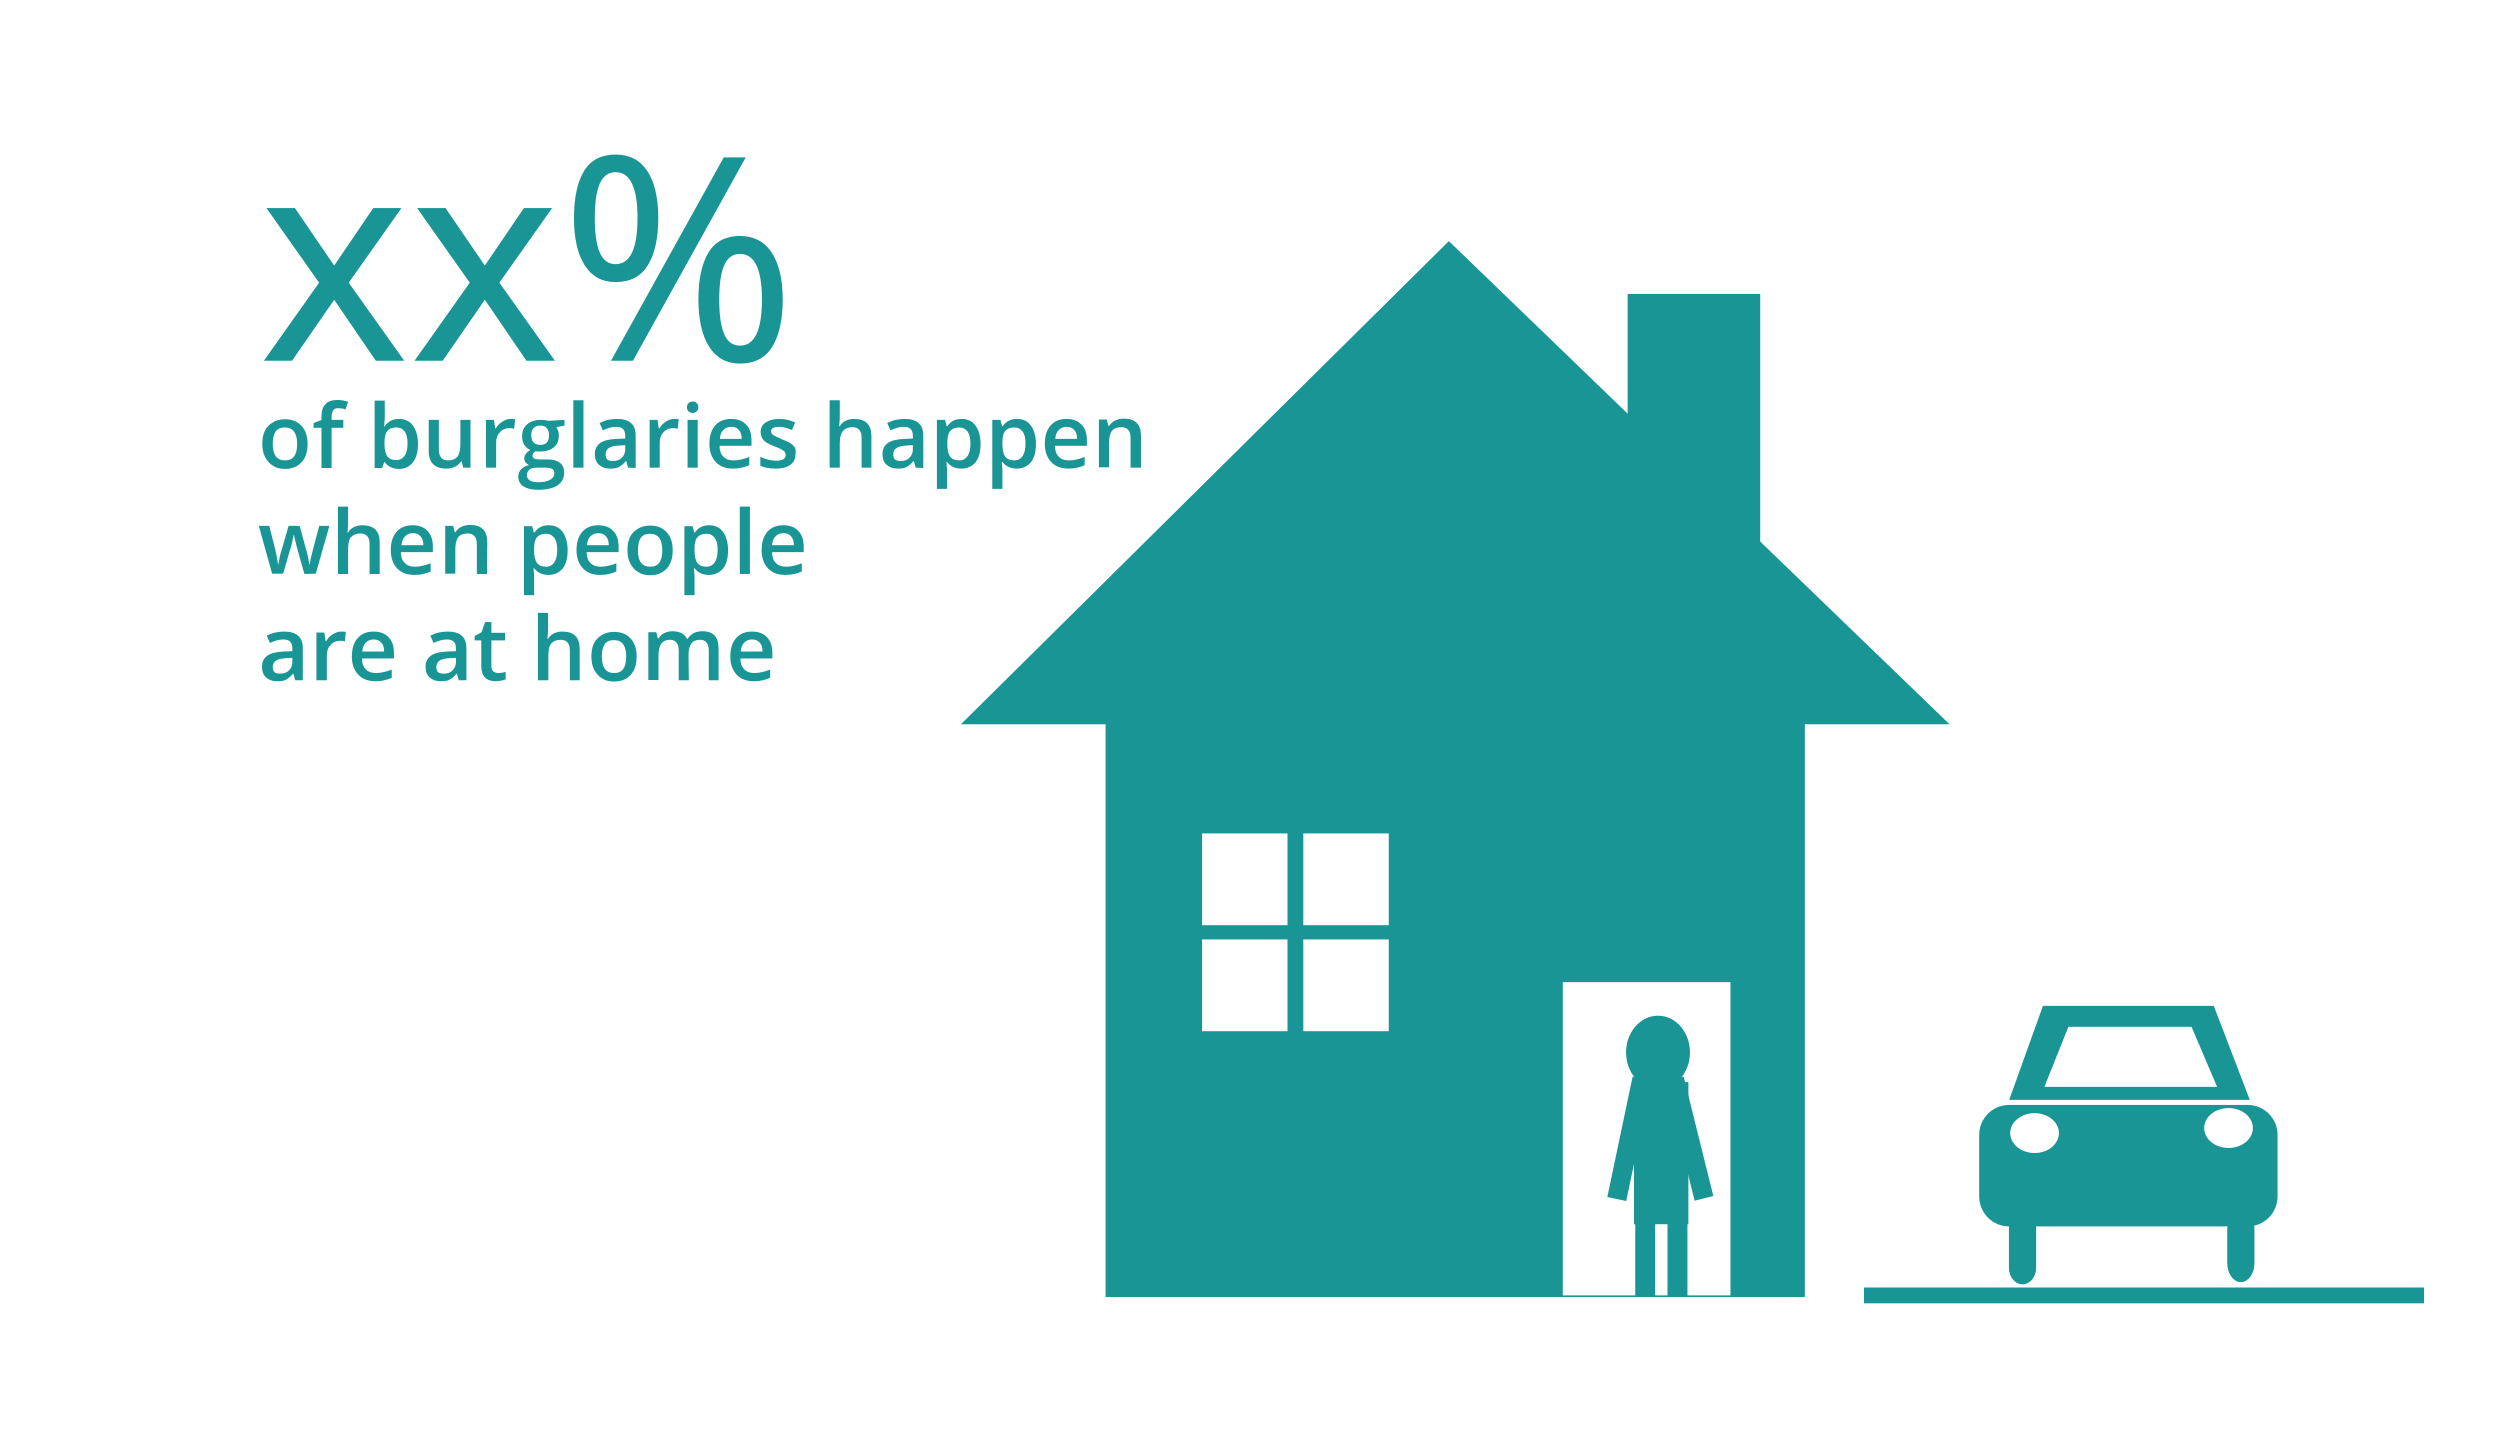
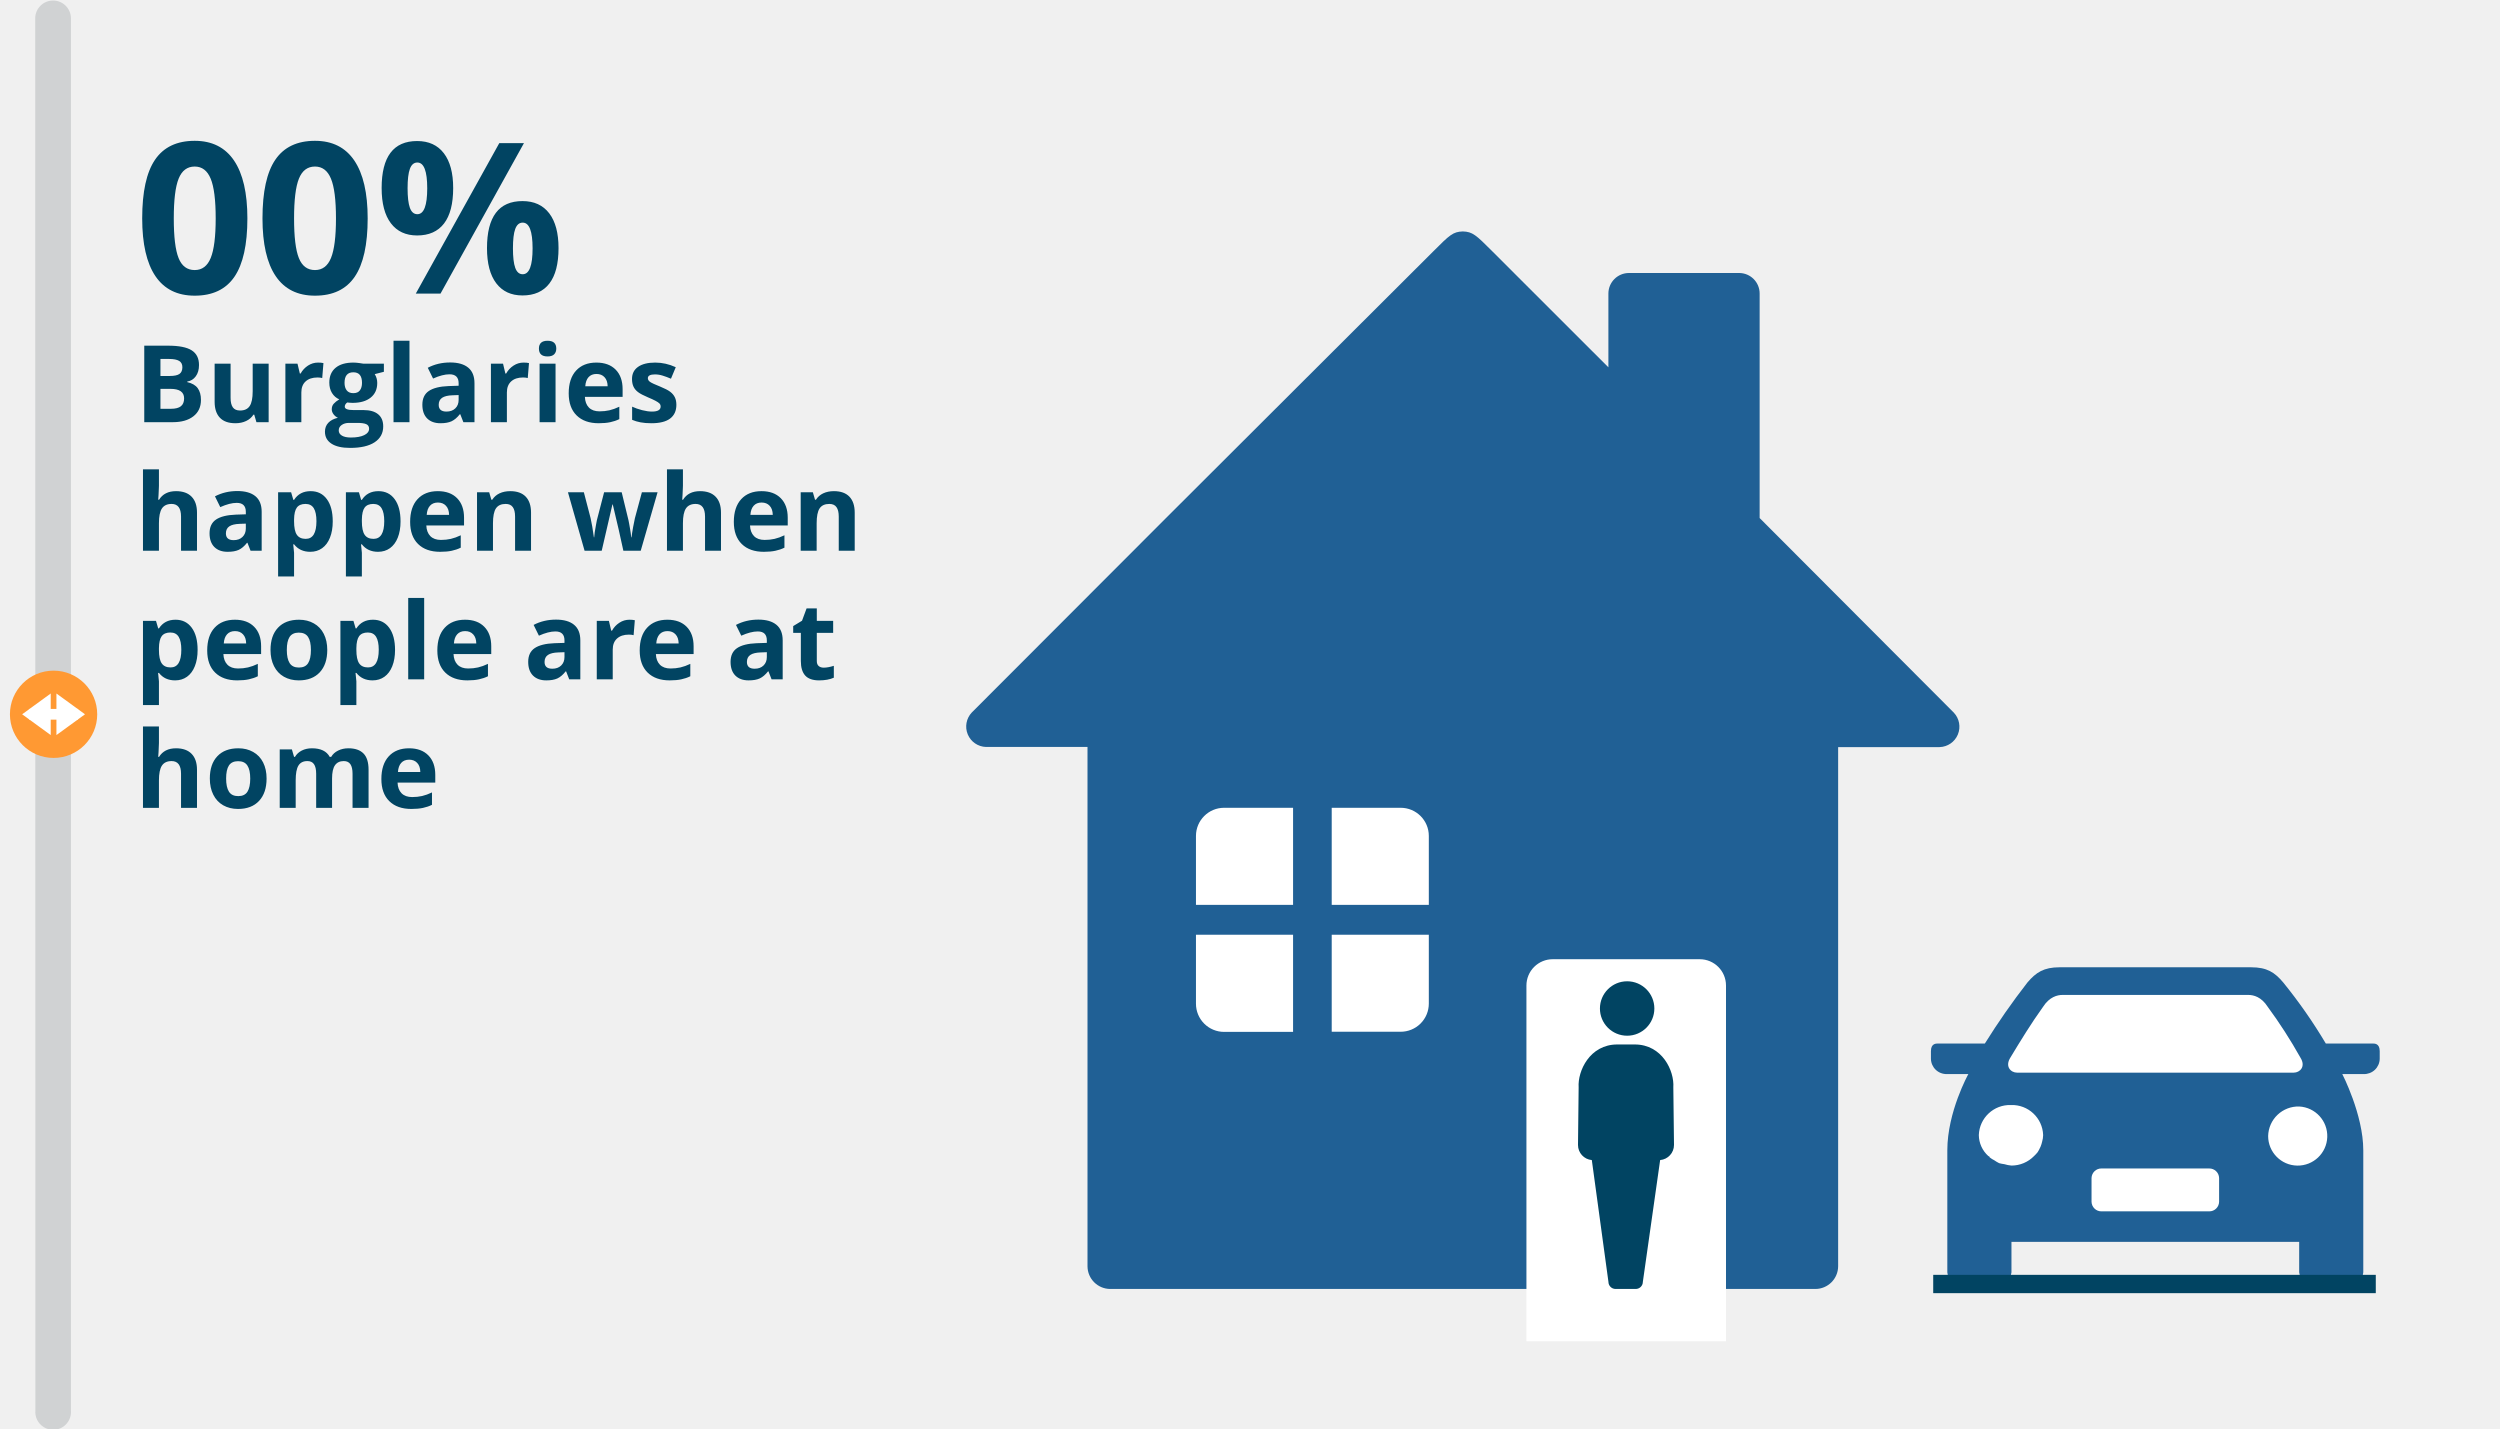
- <svg xmlns="http://www.w3.org/2000/svg" version="1.1" id="Layer_1" x="0px" y="0px" viewBox="0 0 790.1 451.5" style="enable-background:new 0 0 790.1 451.5;" xml:space="preserve">
-   <style type="text/css">
- 	.st0{fill:#FFFFFF;stroke:#FFFFFF;stroke-width:5;stroke-miterlimit:10;}
- 	.st1{fill:#1A9596;stroke:#1A9596;stroke-miterlimit:10;}
- 	.st2{fill:#FFFFFF;}
- 	.st3{enable-background:new    ;}
- 	.st4{fill:#1A9596;}
- 	.st5{fill:none;stroke:#1A9596;stroke-width:5;stroke-miterlimit:10;}
- 	.st6{fill:#1A9596;stroke:#1A9596;stroke-width:4;stroke-miterlimit:10;}
- 	.st7{fill:#1A9596;stroke:#1A9596;stroke-width:7;stroke-miterlimit:10;}
- 	.st8{fill:none;stroke:#1A9596;stroke-miterlimit:10;}
- 	.st9{font-family:'MyriadPro-Regular';}
- 	.st10{font-size:90px;}
- </style>
-   <rect class="st0" width="790.1" height="451.5" />
-   <rect x="349.9" y="228.4" class="st1" width="220" height="181" />
-   <polygon class="st1" points="304.9,228.4 457.9,76.9 614.9,228.4 " />
-   <rect x="493.9" y="310.4" class="st2" width="53" height="99" />
-   <rect x="379.9" y="263.4" class="st2" width="27" height="29" />
-   <rect x="411.9" y="263.4" class="st2" width="27" height="29" />
-   <rect x="379.9" y="296.9" class="st2" width="27" height="29" />
-   <rect x="411.9" y="296.9" class="st2" width="27" height="29" />
-   <rect x="514.9" y="93.4" class="st1" width="40.9" height="78" />
-   <g class="st3">
-     <path class="st4" d="M97.2,140.3c0,2.5-0.6,4.4-1.9,5.8c-1.3,1.4-3,2.1-5.3,2.1c-1.4,0-2.7-0.3-3.7-1c-1.1-0.6-1.9-1.6-2.5-2.7   s-0.9-2.6-0.9-4.2c0-2.5,0.6-4.4,1.9-5.7s3-2.1,5.3-2.1c2.2,0,3.9,0.7,5.2,2.1C96.6,136,97.2,137.9,97.2,140.3z M86.2,140.3   c0,3.5,1.3,5.2,3.9,5.2c2.6,0,3.8-1.7,3.8-5.2c0-3.5-1.3-5.2-3.9-5.2c-1.3,0-2.3,0.4-2.9,1.3C86.5,137.3,86.2,138.6,86.2,140.3z" />
-     <path class="st4" d="M108.5,135.2h-3.7v12.7h-3.2v-12.7h-2.5v-1.5l2.5-1v-1c0-1.8,0.4-3.1,1.3-4c0.8-0.9,2.1-1.3,3.8-1.3   c1.1,0,2.2,0.2,3.3,0.6l-0.8,2.4c-0.8-0.3-1.6-0.4-2.3-0.4c-0.7,0-1.3,0.2-1.6,0.7s-0.5,1.1-0.5,2v1h3.7L108.5,135.2L108.5,135.2z" />
-     <path class="st4" d="M126.1,132.4c1.9,0,3.4,0.7,4.4,2.1s1.6,3.3,1.6,5.8c0,2.5-0.5,4.4-1.6,5.8s-2.5,2.1-4.4,2.1   c-1.9,0-3.4-0.7-4.5-2.1h-0.2l-0.6,1.8h-2.4v-21.3h3.2v5.1c0,0.4,0,0.9-0.1,1.7c0,0.7-0.1,1.2-0.1,1.4h0.1   C122.6,133.2,124.1,132.4,126.1,132.4z M125.2,135.1c-1.3,0-2.2,0.4-2.8,1.1c-0.6,0.8-0.9,2-0.9,3.8v0.2c0,1.8,0.3,3.2,0.9,4   s1.5,1.2,2.9,1.2c1.1,0,2-0.5,2.6-1.4c0.6-0.9,0.9-2.2,0.9-3.9C128.8,136.8,127.6,135.1,125.2,135.1z" />
-     <path class="st4" d="M146.4,147.8l-0.5-2h-0.2c-0.4,0.7-1.1,1.3-1.9,1.7c-0.8,0.4-1.8,0.6-2.8,0.6c-1.8,0-3.2-0.5-4.1-1.4   s-1.4-2.3-1.4-4.1v-9.9h3.2v9.3c0,1.2,0.2,2,0.7,2.6c0.5,0.6,1.2,0.9,2.2,0.9c1.3,0,2.3-0.4,3-1.2c0.6-0.8,0.9-2.2,0.9-4.1v-7.5   h3.2v15.1L146.4,147.8L146.4,147.8z" />
-     <path class="st4" d="M161.2,132.4c0.6,0,1.2,0,1.6,0.1l-0.3,3c-0.5-0.1-0.9-0.2-1.4-0.2c-1.3,0-2.3,0.4-3.1,1.3   c-0.8,0.8-1.2,1.9-1.2,3.3v7.9h-3.2v-15.1h2.5l0.4,2.7h0.2c0.5-0.9,1.2-1.6,2-2.1S160.3,132.4,161.2,132.4z" />
-     <path class="st4" d="M178.4,132.7v1.8l-2.6,0.5c0.2,0.3,0.4,0.7,0.6,1.2s0.2,1,0.2,1.5c0,1.6-0.5,2.8-1.6,3.7   c-1.1,0.9-2.6,1.3-4.4,1.3c-0.5,0-0.9,0-1.3-0.1c-0.7,0.4-1,0.9-1,1.5c0,0.3,0.2,0.6,0.5,0.8s0.9,0.3,1.8,0.3h2.6   c1.7,0,2.9,0.4,3.8,1.1s1.3,1.7,1.3,3.1c0,1.7-0.7,3-2.1,4c-1.4,0.9-3.5,1.4-6.1,1.4c-2.1,0-3.6-0.4-4.7-1.1   c-1.1-0.7-1.6-1.8-1.6-3.1c0-0.9,0.3-1.7,0.9-2.3s1.4-1.1,2.5-1.3c-0.4-0.2-0.8-0.5-1.1-0.9s-0.4-0.8-0.4-1.3c0-0.6,0.2-1,0.5-1.4   c0.3-0.4,0.8-0.8,1.4-1.2c-0.8-0.3-1.4-0.9-1.9-1.6c-0.5-0.8-0.7-1.7-0.7-2.7c0-1.6,0.5-2.9,1.6-3.8c1-0.9,2.5-1.4,4.4-1.4   c0.4,0,0.9,0,1.3,0.1c0.5,0.1,0.8,0.1,1.1,0.2L178.4,132.7L178.4,132.7z M166.5,150.2c0,0.7,0.3,1.2,0.9,1.6   c0.6,0.4,1.5,0.6,2.6,0.6c1.8,0,3.1-0.3,3.9-0.8c0.9-0.5,1.3-1.2,1.3-2c0-0.7-0.2-1.1-0.7-1.4c-0.5-0.3-1.3-0.4-2.6-0.4h-2.4   c-0.9,0-1.7,0.2-2.2,0.6C166.8,148.9,166.5,149.5,166.5,150.2z M167.9,137.6c0,0.9,0.2,1.7,0.7,2.2s1.2,0.8,2.1,0.8   c1.9,0,2.8-1,2.8-3c0-1-0.2-1.7-0.7-2.3s-1.2-0.8-2.1-0.8c-0.9,0-1.6,0.3-2.1,0.8S167.9,136.6,167.9,137.6z" />
-     <path class="st4" d="M184.4,147.8h-3.2v-21.3h3.2V147.8z" />
-     <path class="st4" d="M198.5,147.8l-0.6-2.1h-0.1c-0.7,0.9-1.5,1.5-2.2,1.9s-1.7,0.5-2.8,0.5c-1.5,0-2.6-0.4-3.5-1.2   s-1.3-1.9-1.3-3.4c0-1.6,0.6-2.7,1.7-3.5s2.9-1.2,5.3-1.3l2.6-0.1v-0.8c0-1-0.2-1.7-0.7-2.2s-1.2-0.7-2.1-0.7   c-0.8,0-1.5,0.1-2.2,0.3s-1.4,0.5-2.1,0.8l-1-2.3c0.8-0.4,1.7-0.8,2.7-1c1-0.2,1.9-0.3,2.8-0.3c1.9,0,3.4,0.4,4.4,1.3   c1,0.8,1.5,2.2,1.5,4v10.2L198.5,147.8L198.5,147.8z M193.7,145.7c1.2,0,2.1-0.3,2.8-1c0.7-0.7,1.1-1.6,1.1-2.7v-1.3l-1.9,0.1   c-1.5,0.1-2.6,0.3-3.3,0.8s-1,1.1-1,2.1c0,0.7,0.2,1.2,0.6,1.6C192.3,145.5,192.9,145.7,193.7,145.7z" />
-     <path class="st4" d="M212.9,132.4c0.6,0,1.2,0,1.6,0.1l-0.3,3c-0.5-0.1-0.9-0.2-1.4-0.2c-1.3,0-2.3,0.4-3.1,1.3   c-0.8,0.8-1.2,1.9-1.2,3.3v7.9h-3.2v-15.1h2.5l0.4,2.7h0.2c0.5-0.9,1.2-1.6,2-2.1S212,132.4,212.9,132.4z" />
-     <path class="st4" d="M217.1,128.7c0-0.6,0.2-1,0.5-1.3s0.8-0.5,1.3-0.5c0.6,0,1,0.2,1.3,0.5s0.5,0.8,0.5,1.3c0,0.5-0.2,1-0.5,1.3   s-0.8,0.5-1.3,0.5c-0.6,0-1-0.2-1.3-0.5S217.1,129.3,217.1,128.7z M220.5,147.8h-3.2v-15.1h3.2V147.8z" />
-     <path class="st4" d="M231.7,148.1c-2.4,0-4.2-0.7-5.5-2.1s-2-3.3-2-5.7c0-2.5,0.6-4.4,1.8-5.8s2.9-2.1,5.1-2.1c2,0,3.6,0.6,4.7,1.8   c1.2,1.2,1.7,2.9,1.7,5v1.7h-10.1c0,1.5,0.4,2.6,1.2,3.4c0.7,0.8,1.8,1.2,3.2,1.2c0.9,0,1.7-0.1,2.5-0.3c0.8-0.2,1.6-0.4,2.5-0.8   v2.6c-0.8,0.4-1.6,0.6-2.4,0.8C233.7,148,232.8,148.1,231.7,148.1z M231.1,134.9c-1,0-1.8,0.3-2.5,1s-1,1.6-1.1,2.8h6.9   c0-1.2-0.3-2.2-0.9-2.8C233,135.2,232.2,134.9,231.1,134.9z" />
-     <path class="st4" d="M251.4,143.5c0,1.5-0.5,2.6-1.6,3.4c-1.1,0.8-2.6,1.2-4.6,1.2c-2,0-3.6-0.3-4.9-0.9v-2.8   c1.8,0.8,3.4,1.2,5,1.2c2,0,3-0.6,3-1.8c0-0.4-0.1-0.7-0.3-1s-0.6-0.5-1.1-0.8s-1.2-0.6-2.1-0.9c-1.7-0.7-2.9-1.3-3.5-2   s-0.9-1.6-0.9-2.6c0-1.3,0.5-2.3,1.6-3c1-0.7,2.5-1.1,4.3-1.1c1.8,0,3.5,0.4,5,1.1l-1,2.4c-1.6-0.7-3-1-4.1-1   c-1.7,0-2.5,0.5-2.5,1.4c0,0.5,0.2,0.9,0.7,1.2s1.4,0.8,2.9,1.4c1.2,0.5,2.2,0.9,2.7,1.3c0.6,0.4,1,0.9,1.3,1.4   S251.4,142.8,251.4,143.5z" />
-     <path class="st4" d="M275.5,147.8h-3.2v-9.3c0-1.2-0.2-2-0.7-2.6c-0.5-0.6-1.2-0.9-2.2-0.9c-1.3,0-2.3,0.4-3,1.2s-1,2.2-1,4.1v7.5   h-3.2v-21.3h3.2v5.4c0,0.9-0.1,1.8-0.2,2.8h0.2c0.4-0.7,1-1.3,1.8-1.7s1.7-0.6,2.7-0.6c3.7,0,5.5,1.8,5.5,5.5V147.8z" />
-     <path class="st4" d="M289.4,147.8l-0.6-2.1h-0.1c-0.7,0.9-1.5,1.5-2.2,1.9s-1.7,0.5-2.8,0.5c-1.5,0-2.6-0.4-3.5-1.2   s-1.3-1.9-1.3-3.4c0-1.6,0.6-2.7,1.7-3.5c1.2-0.8,2.9-1.2,5.3-1.3l2.6-0.1v-0.8c0-1-0.2-1.7-0.7-2.2s-1.2-0.7-2.1-0.7   c-0.8,0-1.5,0.1-2.2,0.3s-1.4,0.5-2.1,0.8l-1-2.3c0.8-0.4,1.7-0.8,2.7-1s1.9-0.3,2.8-0.3c1.9,0,3.4,0.4,4.4,1.3   c1,0.8,1.5,2.2,1.5,4v10.2L289.4,147.8L289.4,147.8z M284.6,145.7c1.2,0,2.1-0.3,2.8-1c0.7-0.7,1.1-1.6,1.1-2.7v-1.3l-1.9,0.1   c-1.5,0.1-2.6,0.3-3.3,0.8s-1,1.1-1,2.1c0,0.7,0.2,1.2,0.6,1.6C283.2,145.5,283.8,145.7,284.6,145.7z" />
-     <path class="st4" d="M303.8,148.1c-1.9,0-3.4-0.7-4.5-2.1h-0.2c0.1,1.3,0.2,2.1,0.2,2.3v6.2h-3.2v-21.8h2.6c0.1,0.3,0.2,1,0.5,2   h0.2c1-1.5,2.5-2.3,4.5-2.3c1.9,0,3.4,0.7,4.4,2.1s1.6,3.3,1.6,5.8s-0.5,4.4-1.6,5.8C307.2,147.4,305.7,148.1,303.8,148.1z    M303.1,135.1c-1.3,0-2.2,0.4-2.8,1.1s-0.9,1.9-0.9,3.6v0.5c0,1.8,0.3,3.2,0.9,4s1.5,1.2,2.9,1.2c1.1,0,2-0.5,2.6-1.4   s0.9-2.2,0.9-3.9c0-1.7-0.3-3-0.9-3.8C305.1,135.5,304.2,135.1,303.1,135.1z" />
-     <path class="st4" d="M321.3,148.1c-1.9,0-3.4-0.7-4.5-2.1h-0.2c0.1,1.3,0.2,2.1,0.2,2.3v6.2h-3.2v-21.8h2.6c0.1,0.3,0.2,1,0.5,2   h0.2c1-1.5,2.5-2.3,4.5-2.3c1.9,0,3.4,0.7,4.4,2.1s1.6,3.3,1.6,5.8s-0.5,4.4-1.6,5.8C324.7,147.4,323.2,148.1,321.3,148.1z    M320.5,135.1c-1.3,0-2.2,0.4-2.8,1.1s-0.9,1.9-0.9,3.6v0.5c0,1.8,0.3,3.2,0.9,4s1.5,1.2,2.9,1.2c1.1,0,2-0.5,2.6-1.4   s0.9-2.2,0.9-3.9c0-1.7-0.3-3-0.9-3.8C322.5,135.5,321.7,135.1,320.5,135.1z" />
-     <path class="st4" d="M337.7,148.1c-2.4,0-4.2-0.7-5.5-2.1s-2-3.3-2-5.7c0-2.5,0.6-4.4,1.8-5.8s2.9-2.1,5.1-2.1c2,0,3.6,0.6,4.7,1.8   c1.2,1.2,1.7,2.9,1.7,5v1.7h-10.1c0,1.5,0.4,2.6,1.2,3.4c0.7,0.8,1.8,1.2,3.2,1.2c0.9,0,1.7-0.1,2.5-0.3s1.6-0.4,2.5-0.8v2.6   c-0.8,0.4-1.6,0.6-2.4,0.8C339.6,148,338.7,148.1,337.7,148.1z M337.1,134.9c-1,0-1.8,0.3-2.5,1s-1,1.6-1.1,2.8h6.9   c0-1.2-0.3-2.2-0.9-2.8C338.9,135.2,338.1,134.9,337.1,134.9z" />
-     <path class="st4" d="M360.5,147.8h-3.2v-9.3c0-1.2-0.2-2-0.7-2.6c-0.5-0.6-1.2-0.9-2.2-0.9c-1.4,0-2.4,0.4-3,1.2s-0.9,2.1-0.9,4   v7.5h-3.2v-15.1h2.5l0.5,2h0.2c0.5-0.7,1.1-1.3,1.9-1.7s1.8-0.6,2.8-0.6c3.6,0,5.4,1.8,5.4,5.5V147.8z" />
+ <svg xmlns="http://www.w3.org/2000/svg" id="Layer_1" data-name="Layer 1" viewBox="0 0 700 400">
+   <defs>
+     <style>
+       .cls-1, .cls-10 {
+         fill: none;
+         stroke: #fff;
+       }
+ 
+       .cls-1, .cls-10, .cls-4 {
+         stroke-miterlimit: 10;
+       }
+ 
+       .cls-1 {
+         stroke-width: 5.74px;
+         fill-rule: evenodd;
+         opacity: 0.1;
+       }
+ 
+       .cls-2 {
+         fill: #fff;
+       }
+ 
+       .cls-3, .cls-4 {
+         fill: #206095;
+       }
+ 
+       .cls-4 {
+         stroke: #014462;
+         stroke-width: 5.13px;
+       }
+ 
+       .cls-5, .cls-6 {
+         fill: #014462;
+       }
+ 
+       .cls-6 {
+         font-size: 59px;
+         font-family: OpenSans-Bold, Open Sans;
+         font-weight: 700;
+       }
+ 
+       .cls-7 {
+         font-size: 30px;
+       }
+ 
+       .cls-8 {
+         fill: #d0d2d3;
+       }
+ 
+       .cls-9 {
+         fill: #f93;
+       }
+ 
+       .cls-10 {
+         stroke-width: 3px;
+       }
+     </style>
+   </defs>
+   <path class="cls-1" d="M402.52,271l.15.18a2.68,2.68,0,0,0-.07-.27l-.08.09Z" />
+   <g>
+     <polygon class="cls-2" points="554.14 299.5 570.8 276.43 634.87 276.43 650.25 300.78 655.37 312.31 655.37 341.79 547.73 341.79 549.01 313.6 554.14 299.5" />
+     <path class="cls-3" d="M576.67,270.84c-4.41,0-6.59,1.43-9,4.27a202.47,202.47,0,0,0-11.91,17.08h-13c-.55,0-2.1-.13-2.1,2.14v2.14a4.35,4.35,0,0,0,4.48,4.27h6s-5.89,10.58-5.89,21.35v34.17a4.7,4.7,0,0,0,4.48,4.28h9a4.89,4.89,0,0,0,4.48-4.28v-8.54h80.56v8.54a4.88,4.88,0,0,0,4.47,4.28h9a4.7,4.7,0,0,0,4.48-4.28V322.09c0-10-5.88-21.35-5.88-21.35h6a4.35,4.35,0,0,0,4.48-4.27v-2.14c0-2.27-1.55-2.14-2.09-2.14h-13a144.06,144.06,0,0,0-11.91-17.08c-2.38-2.84-4.56-4.27-9-4.27Zm.84,7.74h52c1.51,0,3.68.55,5.46,3.34a136.5,136.5,0,0,1,9.11,14.15c1.67,2.59-.13,4.27-1.82,4.27H564.76c-1.68,0-3.49-1.68-1.82-4.27,2.85-4.72,5.73-9.44,9.11-14.15,1.78-2.79,4-3.34,5.46-3.34Zm-14.43,30.83a8.71,8.71,0,0,1,9,8.41,6.83,6.83,0,0,1-.29,1.87,7.72,7.72,0,0,1-.42,1.34c0,.08-.09.18-.13.27a8.49,8.49,0,0,1-.71,1.33,9.86,9.86,0,0,1-1,1.07,8.83,8.83,0,0,1-6.31,2.66,9.08,9.08,0,0,1-2-.39,10.65,10.65,0,0,1-1.41-.27l-.27-.13a9,9,0,0,1-1.12-.68,7,7,0,0,1-1.27-.8c-.07,0-.07-.19-.13-.26s-.21-.07-.29-.14a8,8,0,0,1-2.66-5.87,8.71,8.71,0,0,1,9-8.41Zm80.7.41a8.28,8.28,0,1,1-8.7,8.27,8.46,8.46,0,0,1,8.7-8.27Zm-55.35,17.35h30.13a2.74,2.74,0,0,1,2.79,2.67v6.67a2.74,2.74,0,0,1-2.79,2.67H588.43a2.75,2.75,0,0,1-2.8-2.67v-6.67a2.75,2.75,0,0,1,2.8-2.67Zm0,0" />
  </g>
-   <g class="st3">
-     <path class="st4" d="M96.2,181.4l-2-7.1c-0.2-0.7-0.7-2.5-1.3-5.2h-0.1c-0.5,2.5-0.9,4.2-1.3,5.2l-2,7H86l-4.2-15.1h3.3l1.9,7.5   c0.4,1.8,0.7,3.4,0.9,4.7H88c0.1-0.7,0.2-1.4,0.4-2.3s0.3-1.5,0.5-1.9l2.3-8h3.5l2.2,8c0.1,0.4,0.3,1.1,0.5,2.1s0.3,1.6,0.4,2.1   h0.1c0.1-1.1,0.5-2.7,1-4.7l2-7.5h3.2l-4.3,15.1L96.2,181.4L96.2,181.4z" />
-     <path class="st4" d="M120,181.4h-3.2v-9.3c0-1.2-0.2-2-0.7-2.6c-0.5-0.6-1.2-0.9-2.2-0.9c-1.3,0-2.3,0.4-3,1.2s-0.9,2.2-0.9,4.1   v7.5h-3.2v-21.3h3.2v5.4c0,0.9-0.1,1.8-0.2,2.8h0.2c0.4-0.7,1-1.3,1.8-1.7s1.7-0.6,2.7-0.6c3.7,0,5.5,1.8,5.5,5.5V181.4z" />
-     <path class="st4" d="M131,181.7c-2.4,0-4.2-0.7-5.5-2.1s-2-3.3-2-5.7c0-2.5,0.6-4.4,1.8-5.8s2.9-2.1,5.1-2.1c2,0,3.6,0.6,4.7,1.8   c1.2,1.2,1.7,2.9,1.7,5v1.7h-10.1c0,1.5,0.4,2.6,1.2,3.4c0.7,0.8,1.8,1.2,3.2,1.2c0.9,0,1.7-0.1,2.5-0.3c0.8-0.2,1.6-0.4,2.5-0.8   v2.6c-0.8,0.4-1.6,0.6-2.4,0.8C133,181.6,132.1,181.7,131,181.7z M130.5,168.5c-1,0-1.8,0.3-2.5,1s-1,1.6-1.1,2.8h6.9   c0-1.2-0.3-2.2-0.9-2.8C132.3,168.8,131.5,168.5,130.5,168.5z" />
-     <path class="st4" d="M153.9,181.4h-3.2v-9.3c0-1.2-0.2-2-0.7-2.6c-0.5-0.6-1.2-0.9-2.2-0.9c-1.4,0-2.4,0.4-3,1.2s-0.9,2.1-0.9,4   v7.5h-3.2v-15.1h2.5l0.5,2h0.2c0.5-0.7,1.1-1.3,1.9-1.7s1.8-0.6,2.8-0.6c3.6,0,5.4,1.8,5.4,5.5L153.9,181.4L153.9,181.4z" />
-     <path class="st4" d="M173.3,181.7c-1.9,0-3.4-0.7-4.5-2.1h-0.2c0.1,1.3,0.2,2.1,0.2,2.3v6.2h-3.2v-21.8h2.6c0.1,0.3,0.2,1,0.5,2   h0.2c1-1.5,2.5-2.3,4.5-2.3c1.9,0,3.4,0.7,4.4,2.1s1.6,3.3,1.6,5.8s-0.5,4.4-1.6,5.8C176.7,181,175.2,181.7,173.3,181.7z    M172.5,168.7c-1.3,0-2.2,0.4-2.8,1.1s-0.9,1.9-0.9,3.6v0.5c0,1.8,0.3,3.2,0.9,4s1.5,1.2,2.9,1.2c1.1,0,2-0.5,2.6-1.4   s0.9-2.2,0.9-3.9c0-1.7-0.3-3-0.9-3.8C174.5,169.1,173.7,168.7,172.5,168.7z" />
-     <path class="st4" d="M189.7,181.7c-2.4,0-4.2-0.7-5.5-2.1s-2-3.3-2-5.7c0-2.5,0.6-4.4,1.8-5.8s2.9-2.1,5.1-2.1c2,0,3.6,0.6,4.7,1.8   c1.2,1.2,1.7,2.9,1.7,5v1.7h-10.1c0,1.5,0.4,2.6,1.2,3.4c0.7,0.8,1.8,1.2,3.2,1.2c0.9,0,1.7-0.1,2.5-0.3c0.8-0.2,1.6-0.4,2.5-0.8   v2.6c-0.8,0.4-1.6,0.6-2.4,0.8C191.6,181.6,190.7,181.7,189.7,181.7z M189.1,168.5c-1,0-1.8,0.3-2.5,1s-1,1.6-1.1,2.8h6.9   c0-1.2-0.3-2.2-0.9-2.8C190.9,168.8,190.1,168.5,189.1,168.5z" />
-     <path class="st4" d="M212.6,173.9c0,2.5-0.6,4.4-1.9,5.8c-1.3,1.4-3,2.1-5.3,2.1c-1.4,0-2.7-0.3-3.7-1c-1.1-0.6-1.9-1.6-2.5-2.7   s-0.9-2.6-0.9-4.2c0-2.5,0.6-4.4,1.9-5.7s3-2.1,5.3-2.1c2.2,0,3.9,0.7,5.2,2.1S212.6,171.5,212.6,173.9z M201.6,173.9   c0,3.5,1.3,5.2,3.9,5.2c2.6,0,3.8-1.7,3.8-5.2c0-3.5-1.3-5.2-3.9-5.2c-1.3,0-2.3,0.4-2.9,1.3C201.9,170.9,201.6,172.2,201.6,173.9z   " />
-     <path class="st4" d="M224,181.7c-1.9,0-3.4-0.7-4.5-2.1h-0.2c0.1,1.3,0.2,2.1,0.2,2.3v6.2h-3.2v-21.8h2.6c0.1,0.3,0.2,1,0.5,2h0.2   c1-1.5,2.5-2.3,4.5-2.3c1.9,0,3.4,0.7,4.4,2.1s1.6,3.3,1.6,5.8s-0.5,4.4-1.6,5.8C227.3,181,225.9,181.7,224,181.7z M223.2,168.7   c-1.3,0-2.2,0.4-2.8,1.1s-0.9,1.9-0.9,3.6v0.5c0,1.8,0.3,3.2,0.9,4s1.5,1.2,2.9,1.2c1.1,0,2-0.5,2.6-1.4s0.9-2.2,0.9-3.9   c0-1.7-0.3-3-0.9-3.8C225.2,169.1,224.4,168.7,223.2,168.7z" />
-     <path class="st4" d="M237,181.4h-3.2v-21.3h3.2V181.4z" />
-     <path class="st4" d="M248.2,181.7c-2.4,0-4.2-0.7-5.5-2.1s-2-3.3-2-5.7c0-2.5,0.6-4.4,1.8-5.8s2.9-2.1,5.1-2.1c2,0,3.6,0.6,4.7,1.8   c1.2,1.2,1.7,2.9,1.7,5v1.7H244c0,1.5,0.4,2.6,1.2,3.4c0.7,0.8,1.8,1.2,3.2,1.2c0.9,0,1.7-0.1,2.5-0.3c0.8-0.2,1.6-0.4,2.5-0.8v2.6   c-0.8,0.4-1.6,0.6-2.4,0.8C250.1,181.6,249.2,181.7,248.2,181.7z M247.6,168.5c-1,0-1.8,0.3-2.5,1s-1,1.6-1.1,2.8h6.9   c0-1.2-0.3-2.2-0.9-2.8C249.4,168.8,248.6,168.5,247.6,168.5z" />
+   <path class="cls-3" d="M508.32,360.91a6.39,6.39,0,0,0,6.36-6.36V209.19h28.39v0a5.72,5.72,0,0,0,4-9.65h0l-.09-.09-.08-.08L492.7,145.05V82.19A5.75,5.75,0,0,0,487,76.44H456.1a5.76,5.76,0,0,0-5.75,5.75l0,20.66L417.8,70.32c-4.57-4.58-5.48-5.42-8.21-5.52-2.74.1-3.64.94-8.21,5.52l-32.6,32.52-42.3,42.21-54.21,54.28-.08.08-.09.09h0a5.72,5.72,0,0,0,4,9.65v0H304.5V354.55a6.39,6.39,0,0,0,6.36,6.36Z" />
+   <g>
+     <path class="cls-2" d="M372.88,226.18h19.31a7.88,7.88,0,0,1,7.88,7.88v19.31H372.88Z" />
+     <path class="cls-2" d="M342.75,226.18h19.31v27.19H334.87V234.06A7.88,7.88,0,0,1,342.75,226.18Z" />
+     <path class="cls-2" d="M372.88,261.73h27.19V281a7.88,7.88,0,0,1-7.88,7.89H372.88Z" />
+     <path class="cls-2" d="M334.87,261.73h27.19v27.2H342.75a7.88,7.88,0,0,1-7.88-7.89Z" />
  </g>
-   <g class="st3">
-     <path class="st4" d="M93.3,215l-0.6-2.1h-0.1c-0.7,0.9-1.5,1.5-2.2,1.9s-1.7,0.5-2.8,0.5c-1.5,0-2.6-0.4-3.5-1.2s-1.3-1.9-1.3-3.4   c0-1.6,0.6-2.7,1.7-3.5s2.9-1.2,5.3-1.3l2.6-0.1V205c0-1-0.2-1.7-0.7-2.2s-1.2-0.7-2.1-0.7c-0.8,0-1.5,0.1-2.2,0.3   s-1.4,0.5-2.1,0.8l-1-2.3c0.8-0.4,1.7-0.8,2.7-1s1.9-0.3,2.8-0.3c1.9,0,3.4,0.4,4.4,1.3c1,0.8,1.5,2.2,1.5,4V215L93.3,215L93.3,215   z M88.5,212.9c1.2,0,2.1-0.3,2.8-1c0.7-0.7,1.1-1.6,1.1-2.7v-1.3l-1.9,0.1c-1.5,0.1-2.6,0.3-3.3,0.8s-1,1.1-1,2.1   c0,0.7,0.2,1.2,0.6,1.6C87.1,212.7,87.7,212.9,88.5,212.9z" />
-     <path class="st4" d="M107.7,199.6c0.6,0,1.2,0,1.6,0.1l-0.3,3c-0.5-0.1-0.9-0.2-1.4-0.2c-1.3,0-2.3,0.4-3.1,1.3   c-0.8,0.8-1.2,1.9-1.2,3.3v7.9H100v-15.1h2.5l0.4,2.7h0.2c0.5-0.9,1.2-1.6,2-2.1S106.8,199.6,107.7,199.6z" />
-     <path class="st4" d="M118.7,215.3c-2.4,0-4.2-0.7-5.5-2.1s-2-3.3-2-5.7c0-2.5,0.6-4.4,1.8-5.8s2.9-2.1,5.1-2.1c2,0,3.6,0.6,4.7,1.8   c1.2,1.2,1.7,2.9,1.7,5v1.7h-10.1c0,1.5,0.4,2.6,1.2,3.4c0.7,0.8,1.8,1.2,3.2,1.2c0.9,0,1.7-0.1,2.5-0.3c0.8-0.2,1.6-0.4,2.5-0.8   v2.6c-0.8,0.4-1.6,0.6-2.4,0.8C120.7,215.2,119.7,215.3,118.7,215.3z M118.1,202.1c-1,0-1.8,0.3-2.5,1s-1,1.6-1.1,2.8h6.9   c0-1.2-0.3-2.2-0.9-2.8C119.9,202.4,119.1,202.1,118.1,202.1z" />
-     <path class="st4" d="M145,215l-0.6-2.1h-0.1c-0.7,0.9-1.5,1.5-2.2,1.9s-1.7,0.5-2.8,0.5c-1.5,0-2.6-0.4-3.5-1.2s-1.3-1.9-1.3-3.4   c0-1.6,0.6-2.7,1.7-3.5s2.9-1.2,5.3-1.3l2.6-0.1V205c0-1-0.2-1.7-0.7-2.2s-1.2-0.7-2.1-0.7c-0.8,0-1.5,0.1-2.2,0.3   s-1.4,0.5-2.1,0.8l-1-2.3c0.8-0.4,1.7-0.8,2.7-1c1-0.2,1.9-0.3,2.8-0.3c1.9,0,3.4,0.4,4.4,1.3c1,0.8,1.5,2.2,1.5,4V215L145,215   L145,215z M140.2,212.9c1.2,0,2.1-0.3,2.8-1c0.7-0.7,1.1-1.6,1.1-2.7v-1.3l-1.9,0.1c-1.5,0.1-2.6,0.3-3.3,0.8s-1,1.1-1,2.1   c0,0.7,0.2,1.2,0.6,1.6C138.8,212.7,139.4,212.9,140.2,212.9z" />
-     <path class="st4" d="M157.4,212.7c0.8,0,1.6-0.1,2.4-0.4v2.4c-0.4,0.2-0.8,0.3-1.4,0.4s-1.1,0.2-1.7,0.2c-3,0-4.6-1.6-4.6-4.8v-8.1   H150v-1.4l2.2-1.2l1.1-3.2h2v3.4h4.3v2.4h-4.3v8.1c0,0.8,0.2,1.3,0.6,1.7C156.3,212.5,156.8,212.7,157.4,212.7z" />
-     <path class="st4" d="M183.3,215h-3.2v-9.3c0-1.2-0.2-2-0.7-2.6c-0.5-0.6-1.2-0.9-2.2-0.9c-1.3,0-2.3,0.4-3,1.2s-0.9,2.2-0.9,4.1   v7.5H170v-21.3h3.2v5.4c0,0.9-0.1,1.8-0.2,2.8h0.2c0.4-0.7,1-1.3,1.8-1.7s1.7-0.6,2.7-0.6c3.7,0,5.5,1.8,5.5,5.5V215z" />
-     <path class="st4" d="M201.2,207.5c0,2.5-0.6,4.4-1.9,5.8c-1.3,1.4-3,2.1-5.3,2.1c-1.4,0-2.7-0.3-3.7-1c-1.1-0.6-1.9-1.6-2.5-2.7   s-0.9-2.6-0.9-4.2c0-2.5,0.6-4.4,1.9-5.7s3-2.1,5.3-2.1c2.2,0,3.9,0.7,5.2,2.1S201.2,205.1,201.2,207.5z M190.2,207.5   c0,3.5,1.3,5.2,3.9,5.2c2.6,0,3.8-1.7,3.8-5.2c0-3.5-1.3-5.2-3.9-5.2c-1.3,0-2.3,0.4-2.9,1.3C190.5,204.5,190.2,205.8,190.2,207.5z   " />
-     <path class="st4" d="M217.7,215h-3.2v-9.3c0-1.2-0.2-2-0.7-2.6s-1.1-0.9-2.1-0.9c-1.2,0-2.1,0.4-2.7,1.2s-0.9,2.1-0.9,4v7.5h-3.2   v-15.1h2.5l0.5,2h0.2c0.4-0.7,1-1.3,1.8-1.7c0.8-0.4,1.7-0.6,2.6-0.6c2.3,0,3.9,0.8,4.6,2.4h0.2c0.4-0.7,1.1-1.3,1.9-1.8   c0.8-0.4,1.7-0.6,2.8-0.6c1.8,0,3.1,0.5,3.9,1.4c0.8,0.9,1.2,2.3,1.2,4.2v9.9H224v-9.3c0-1.2-0.2-2-0.7-2.6   c-0.4-0.6-1.1-0.9-2.1-0.9c-1.2,0-2.2,0.4-2.7,1.2c-0.6,0.8-0.9,2-0.9,3.6L217.7,215L217.7,215z" />
-     <path class="st4" d="M238.3,215.3c-2.4,0-4.2-0.7-5.5-2.1s-2-3.3-2-5.7c0-2.5,0.6-4.4,1.8-5.8s2.9-2.1,5.1-2.1c2,0,3.6,0.6,4.7,1.8   c1.2,1.2,1.7,2.9,1.7,5v1.7h-10.1c0,1.5,0.4,2.6,1.2,3.4c0.7,0.8,1.8,1.2,3.2,1.2c0.9,0,1.7-0.1,2.5-0.3c0.8-0.2,1.6-0.4,2.5-0.8   v2.6c-0.8,0.4-1.6,0.6-2.4,0.8C240.2,215.2,239.3,215.3,238.3,215.3z M237.7,202.1c-1,0-1.8,0.3-2.5,1s-1,1.6-1.1,2.8h6.9   c0-1.2-0.3-2.2-0.9-2.8C239.5,202.4,238.7,202.1,237.7,202.1z" />
+   <line class="cls-4" x1="541.3" y1="359.52" x2="665.22" y2="359.52" />
+   <path class="cls-2" d="M434.77,268.58h41.15a7.36,7.36,0,0,1,7.36,7.36v99.61a0,0,0,0,1,0,0H427.4a0,0,0,0,1,0,0V275.94A7.36,7.36,0,0,1,434.77,268.58Z" />
+   <g>
+     <path class="cls-5" d="M455.6,290a7.62,7.62,0,1,0-7.62-7.62A7.61,7.61,0,0,0,455.6,290Z" />
+     <path class="cls-5" d="M454.48,360.91H458a2,2,0,0,0,2-2l4.84-34.09a4.25,4.25,0,0,0,3.88-4.23l-.19-16.14c.32-4.6-3.11-12-10.8-12h-4.9c-7.69,0-11.12,7.44-10.81,12l-.18,16.14a4.24,4.24,0,0,0,3.87,4.23l4.65,34.09a2,2,0,0,0,2,2h2Z" />
  </g>
-   <line class="st5" x1="589.1" y1="409.4" x2="766.1" y2="409.4" />
-   <ellipse class="st6" cx="524" cy="332.6" rx="8.1" ry="9.6" />
-   <rect x="519.9" y="345.5" class="st7" width="10.2" height="37.9" />
-   <rect x="517.3" y="371.5" class="st1" width="5.3" height="37.9" />
-   <rect x="527.5" y="371.5" class="st1" width="5.3" height="37.9" />
-   <rect x="496" y="357.4" transform="matrix(0.2056 -0.9786 0.9786 0.2056 56.8406 789.8243)" class="st1" width="37.9" height="5.1" />
-   <rect x="531.3" y="340.9" transform="matrix(0.9705 -0.2411 0.2411 0.9705 -71.0236 139.3285)" class="st1" width="5.1" height="37.9" />
+   <text class="cls-6" transform="translate(37.69 82.21)">00%<tspan class="cls-7">
+       <tspan x="0" y="36">Burglaries </tspan>
+       <tspan x="0" y="72">happen when </tspan>
+       <tspan x="0" y="108">people are at </tspan>
+       <tspan x="0" y="144">home</tspan>
+     </tspan>
+   </text>
  <g>
-     <path class="st4" d="M626,378.1c0,5,4,9,9,9h75.3c5,0,9-4,9-9v-19.4c0-5-4-9-9-9H635c-5,0-9,4-9,9L626,378.1L626,378.1z" />
-     <path class="st8" d="M626,378.1c0,5,4,9,9,9h75.3c5,0,9-4,9-9v-19.4c0-5-4-9-9-9H635c-5,0-9,4-9,9L626,378.1L626,378.1z" />
+     <path class="cls-8" d="M9.86,5.15a5,5,0,1,1,10,0v389.7a5,5,0,1,1-9.95,0Z" />
+     <circle class="cls-9" cx="15" cy="200" r="12.22" />
+     <polygon class="cls-2" points="15.8 194.18 23.8 200 15.8 205.82 15.8 194.18" />
+     <polygon class="cls-2" points="14.2 194.18 6.2 200 14.2 205.82 14.2 194.18" />
+     <line class="cls-10" x1="8.18" y1="200" x2="21.82" y2="200" />
  </g>
-   <ellipse class="st2" cx="643" cy="358.1" rx="7.7" ry="6.3" />
-   <ellipse class="st2" cx="704.3" cy="356.5" rx="7.7" ry="6.3" />
-   <polygon class="st1" points="710.3,347.1 635.7,347.1 646,318.4 699.3,318.4 " />
-   <polygon class="st2" points="700.7,343.5 646.1,343.5 653.7,324.5 692.6,324.5 " />
-   <path class="st1" d="M643,400.7c0,2.6-1.7,4.7-3.8,4.7l0,0c-2.1,0-3.8-2.1-3.8-4.7v-13.1c0-2.6,1.7-4.7,3.8-4.7l0,0  c2.1,0,3.8,2.1,3.8,4.7V400.7z" />
-   <path class="st1" d="M712,399.2c0,3-1.7,5.5-3.8,5.5l0,0c-2.1,0-3.8-2.5-3.8-5.5v-10.8c0-3,1.7-5.5,3.8-5.5l0,0  c2.1,0,3.8,2.5,3.8,5.5V399.2z" />
-   <text transform="matrix(1 0 0 1 81.773 114)" class="st4 st9 st10">xx%</text>
</svg>
